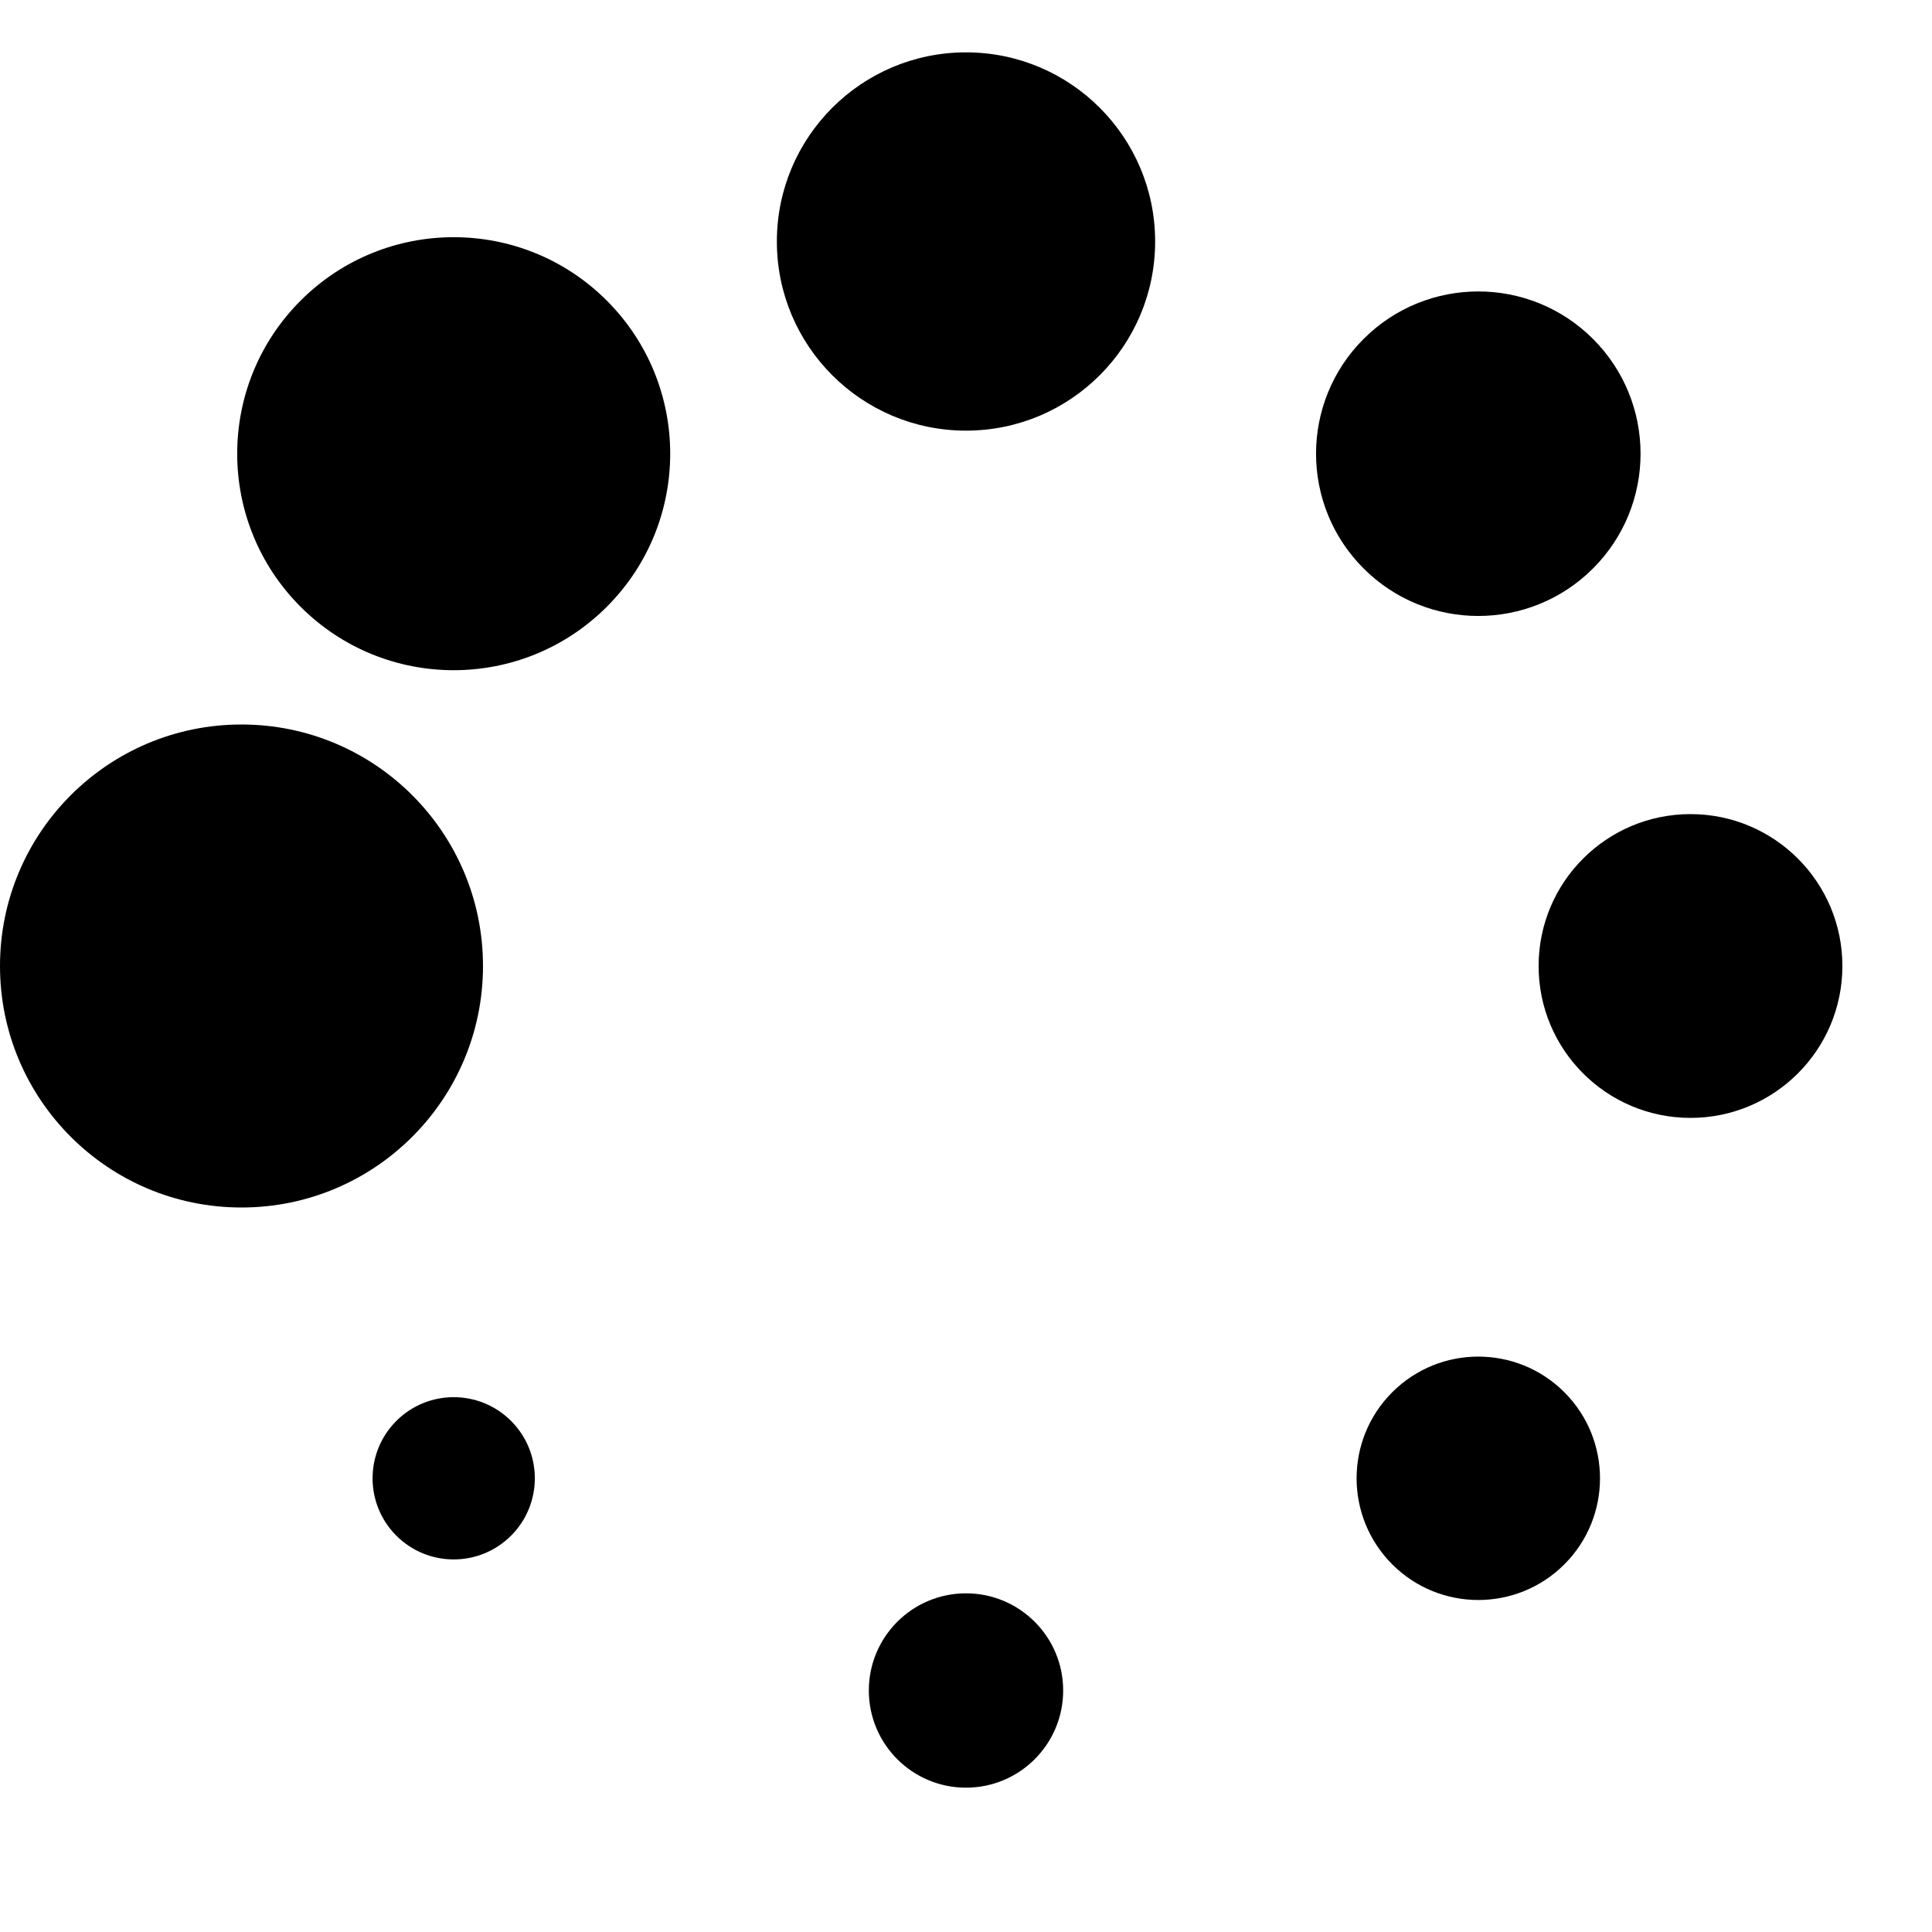
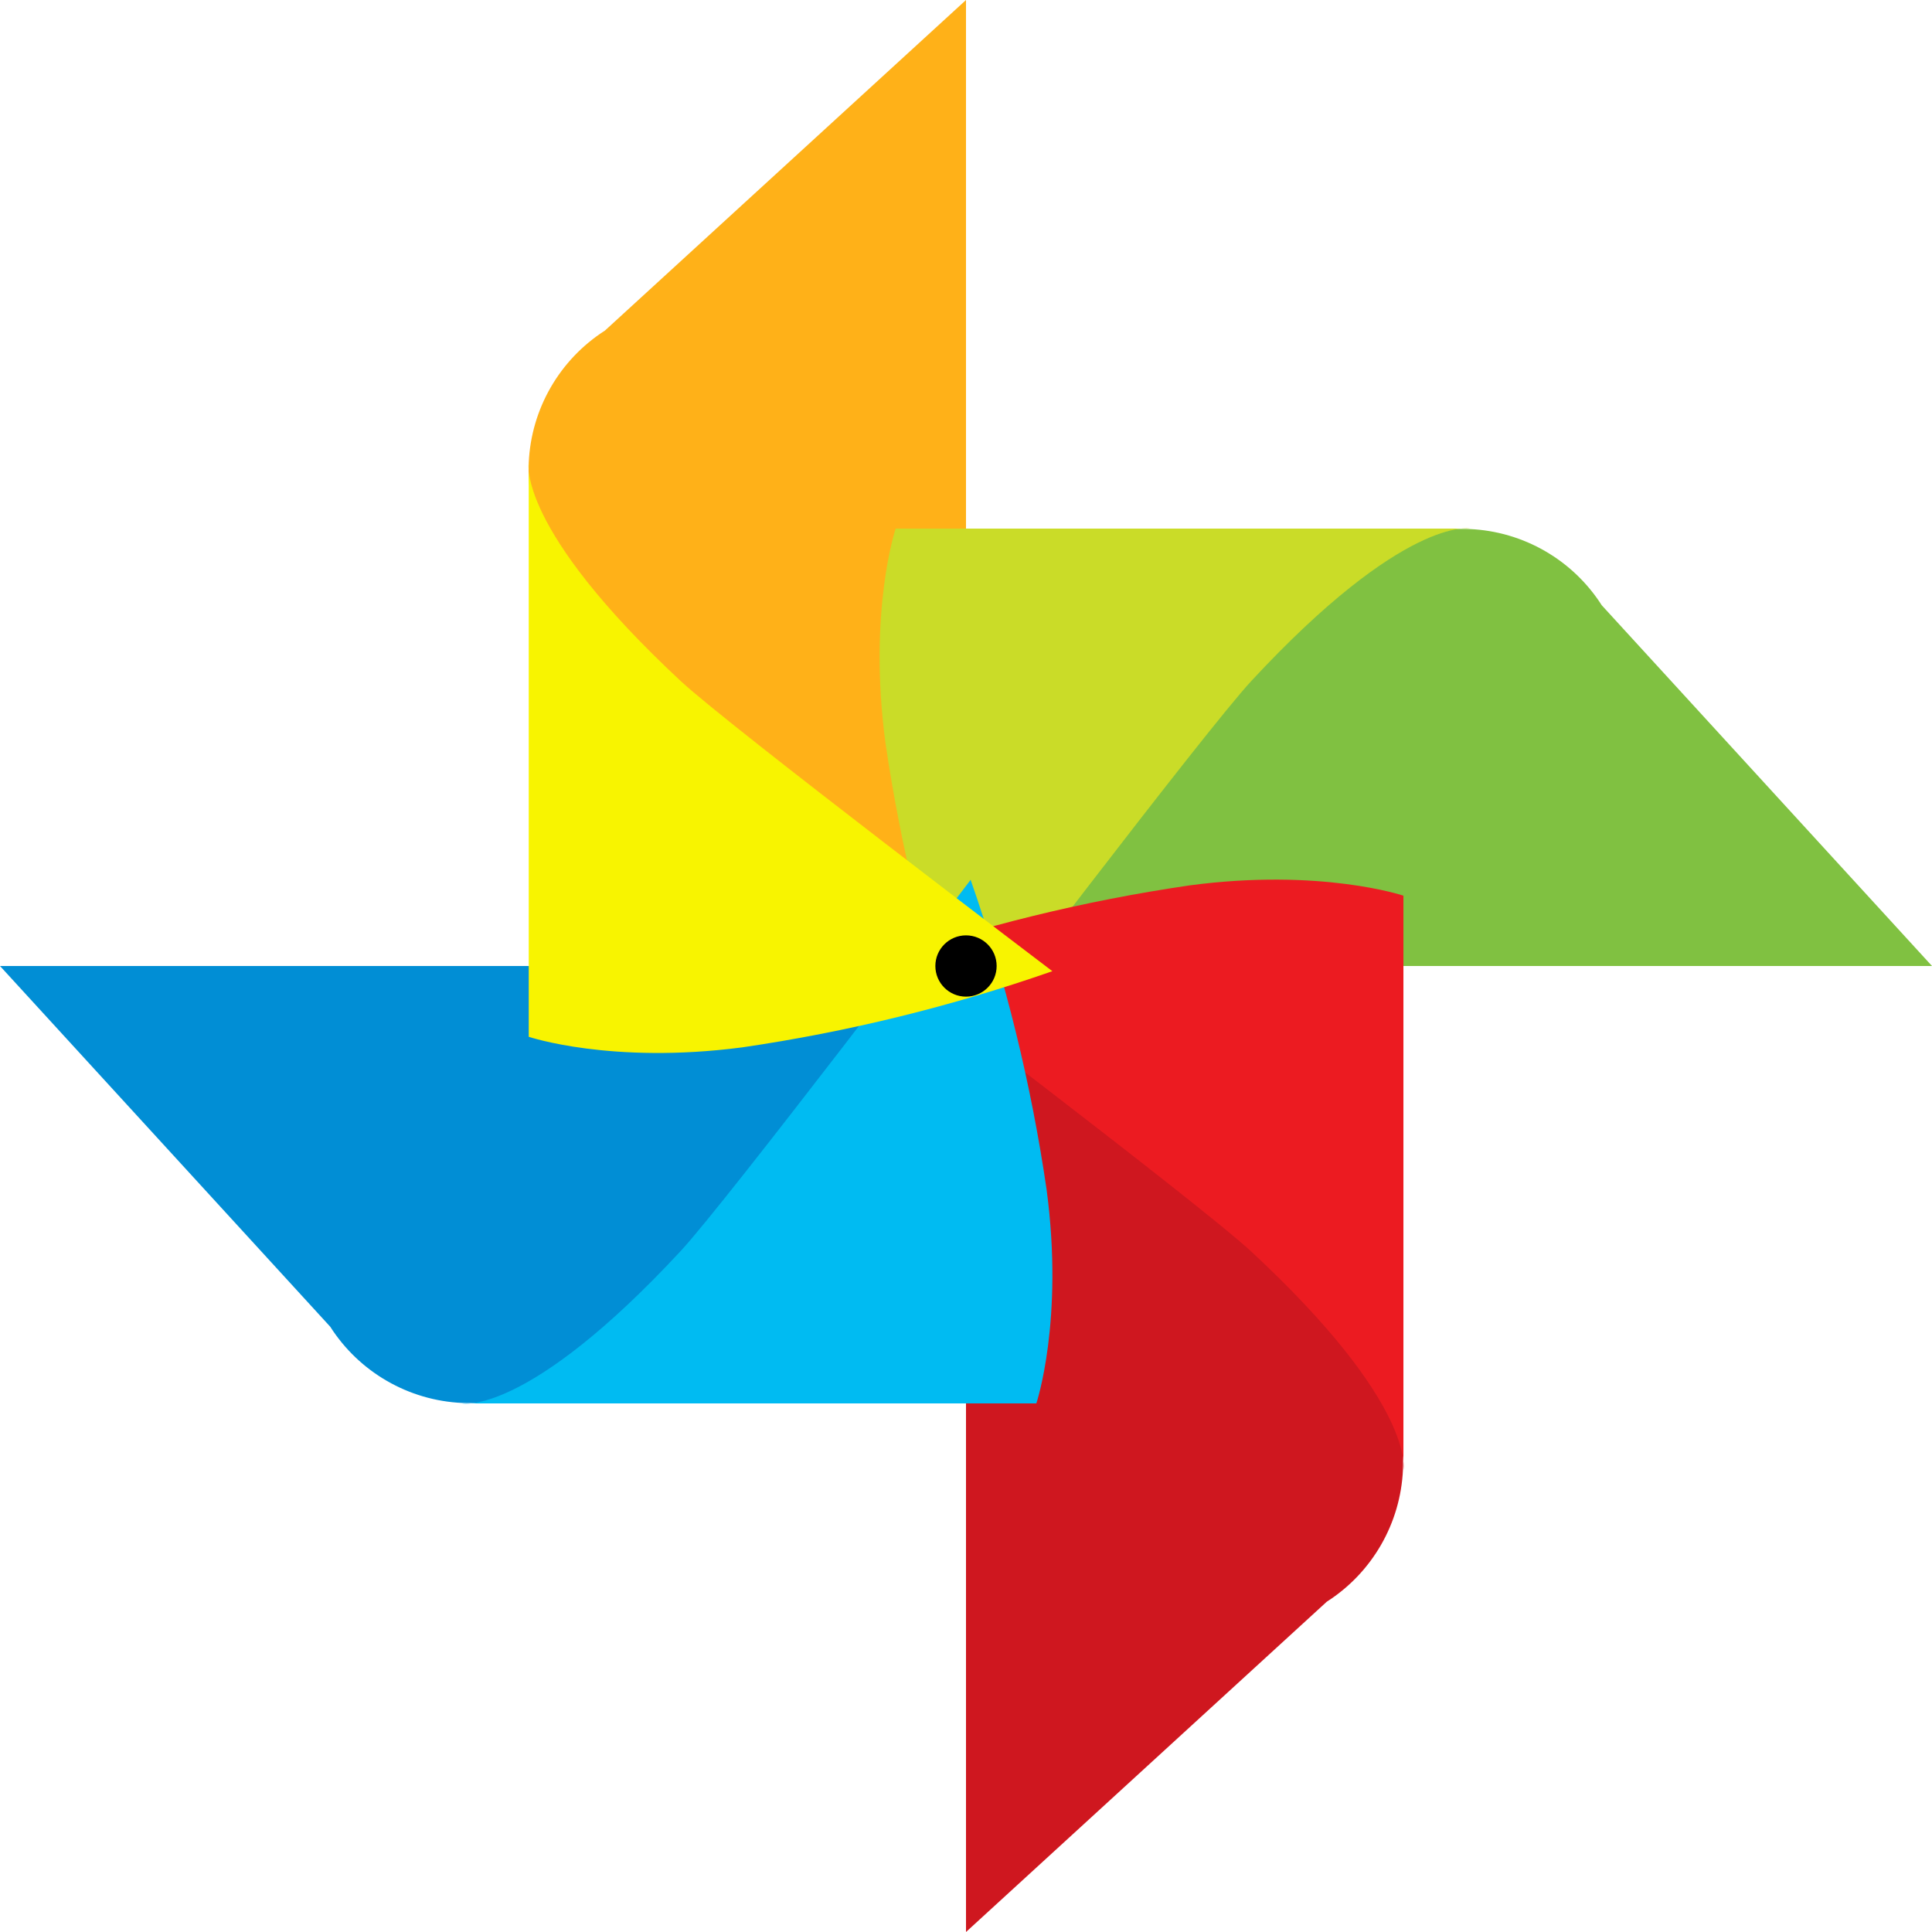
<svg xmlns="http://www.w3.org/2000/svg" version="1.0" width="128px" height="128px" viewBox="0 0 128 128" xml:space="preserve">
  <g>
-     <circle cx="16" cy="64" r="16" fill="#000" />
-     <circle cx="16" cy="64" r="14.344" fill="#000" transform="rotate(45 64 64)" />
-     <circle cx="16" cy="64" r="12.531" fill="#000" transform="rotate(90 64 64)" />
-     <circle cx="16" cy="64" r="10.75" fill="#000" transform="rotate(135 64 64)" />
-     <circle cx="16" cy="64" r="10.063" fill="#000" transform="rotate(180 64 64)" />
-     <circle cx="16" cy="64" r="8.063" fill="#000" transform="rotate(225 64 64)" />
-     <circle cx="16" cy="64" r="6.438" fill="#000" transform="rotate(270 64 64)" />
-     <circle cx="16" cy="64" r="5.375" fill="#000" transform="rotate(315 64 64)" />
-     <animateTransform attributeName="transform" type="rotate" values="0 64 64;315 64 64;270 64 64;225 64 64;180 64 64;135 64 64;90 64 64;45 64 64" calcMode="discrete" dur="400ms" repeatCount="indefinite" />
+     <path d="M64 0L40.08 21.9a10.98 10.98 0 0 0-5.05 8.75C34.37 44.85 64 60.63 64 60.63V0z" fill="#ffb118" />
+     <path d="M128 64l-21.88-23.9a10.97 10.97 0 0 0-8.75-5.05C83.17 34.4 67.4 64 67.4 64H128z" fill="#80c141" />
+     <path d="M63.7 69.73a110.97 110.97 0 0 1-5.04-20.54c-1.16-8.7.68-14.17.68-14.17h38.03s-4.3-.86-14.47 10.1c-3.06 3.3-19.2 24.58-19.2 24.58z" fill="#cadc28" />
+     <path d="M64 128l23.9-21.88a10.97 10.97 0 0 0 5.05-8.75C93.6 83.17 64 67.4 64 67.4V128z" fill="#cf171f" />
+     <path d="M58.27 63.7a110.97 110.97 0 0 1 20.54-5.04c8.7-1.16 14.17.68 14.17.68v38.03s.86-4.3-10.1-14.47c-3.3-3.06-24.58-19.2-24.58-19.2z" fill="#ec1b21" />
+     <path d="M0 64l21.88 23.9a10.97 10.97 0 0 0 8.75 5.05C44.83 93.6 60.6 64 60.6 64H0z" fill="#018ed5" />
+     <path d="M64.3 58.27a110.97 110.97 0 0 1 5.04 20.54c1.16 8.7-.68 14.17-.68 14.17H30.63s4.3.86 14.47-10.1c3.06-3.3 19.2-24.58 19.2-24.58z" fill="#00bbf2" />
+     <path d="M69.73 64.34a111.02 111.02 0 0 1-20.55 5.05c-8.7 1.14-14.15-.7-14.15-.7V30.65s-.86 4.3 10.1 14.5c3.3 3.05 24.6 19.2 24.6 19.2z" fill="#f8f400" />
+     <circle cx="64" cy="64" r="2.03" />
+     <animateTransform attributeName="transform" type="rotate" from="0 64 64" to="-360 64 64" dur="1500ms" repeatCount="indefinite" />
  </g>
</svg>
